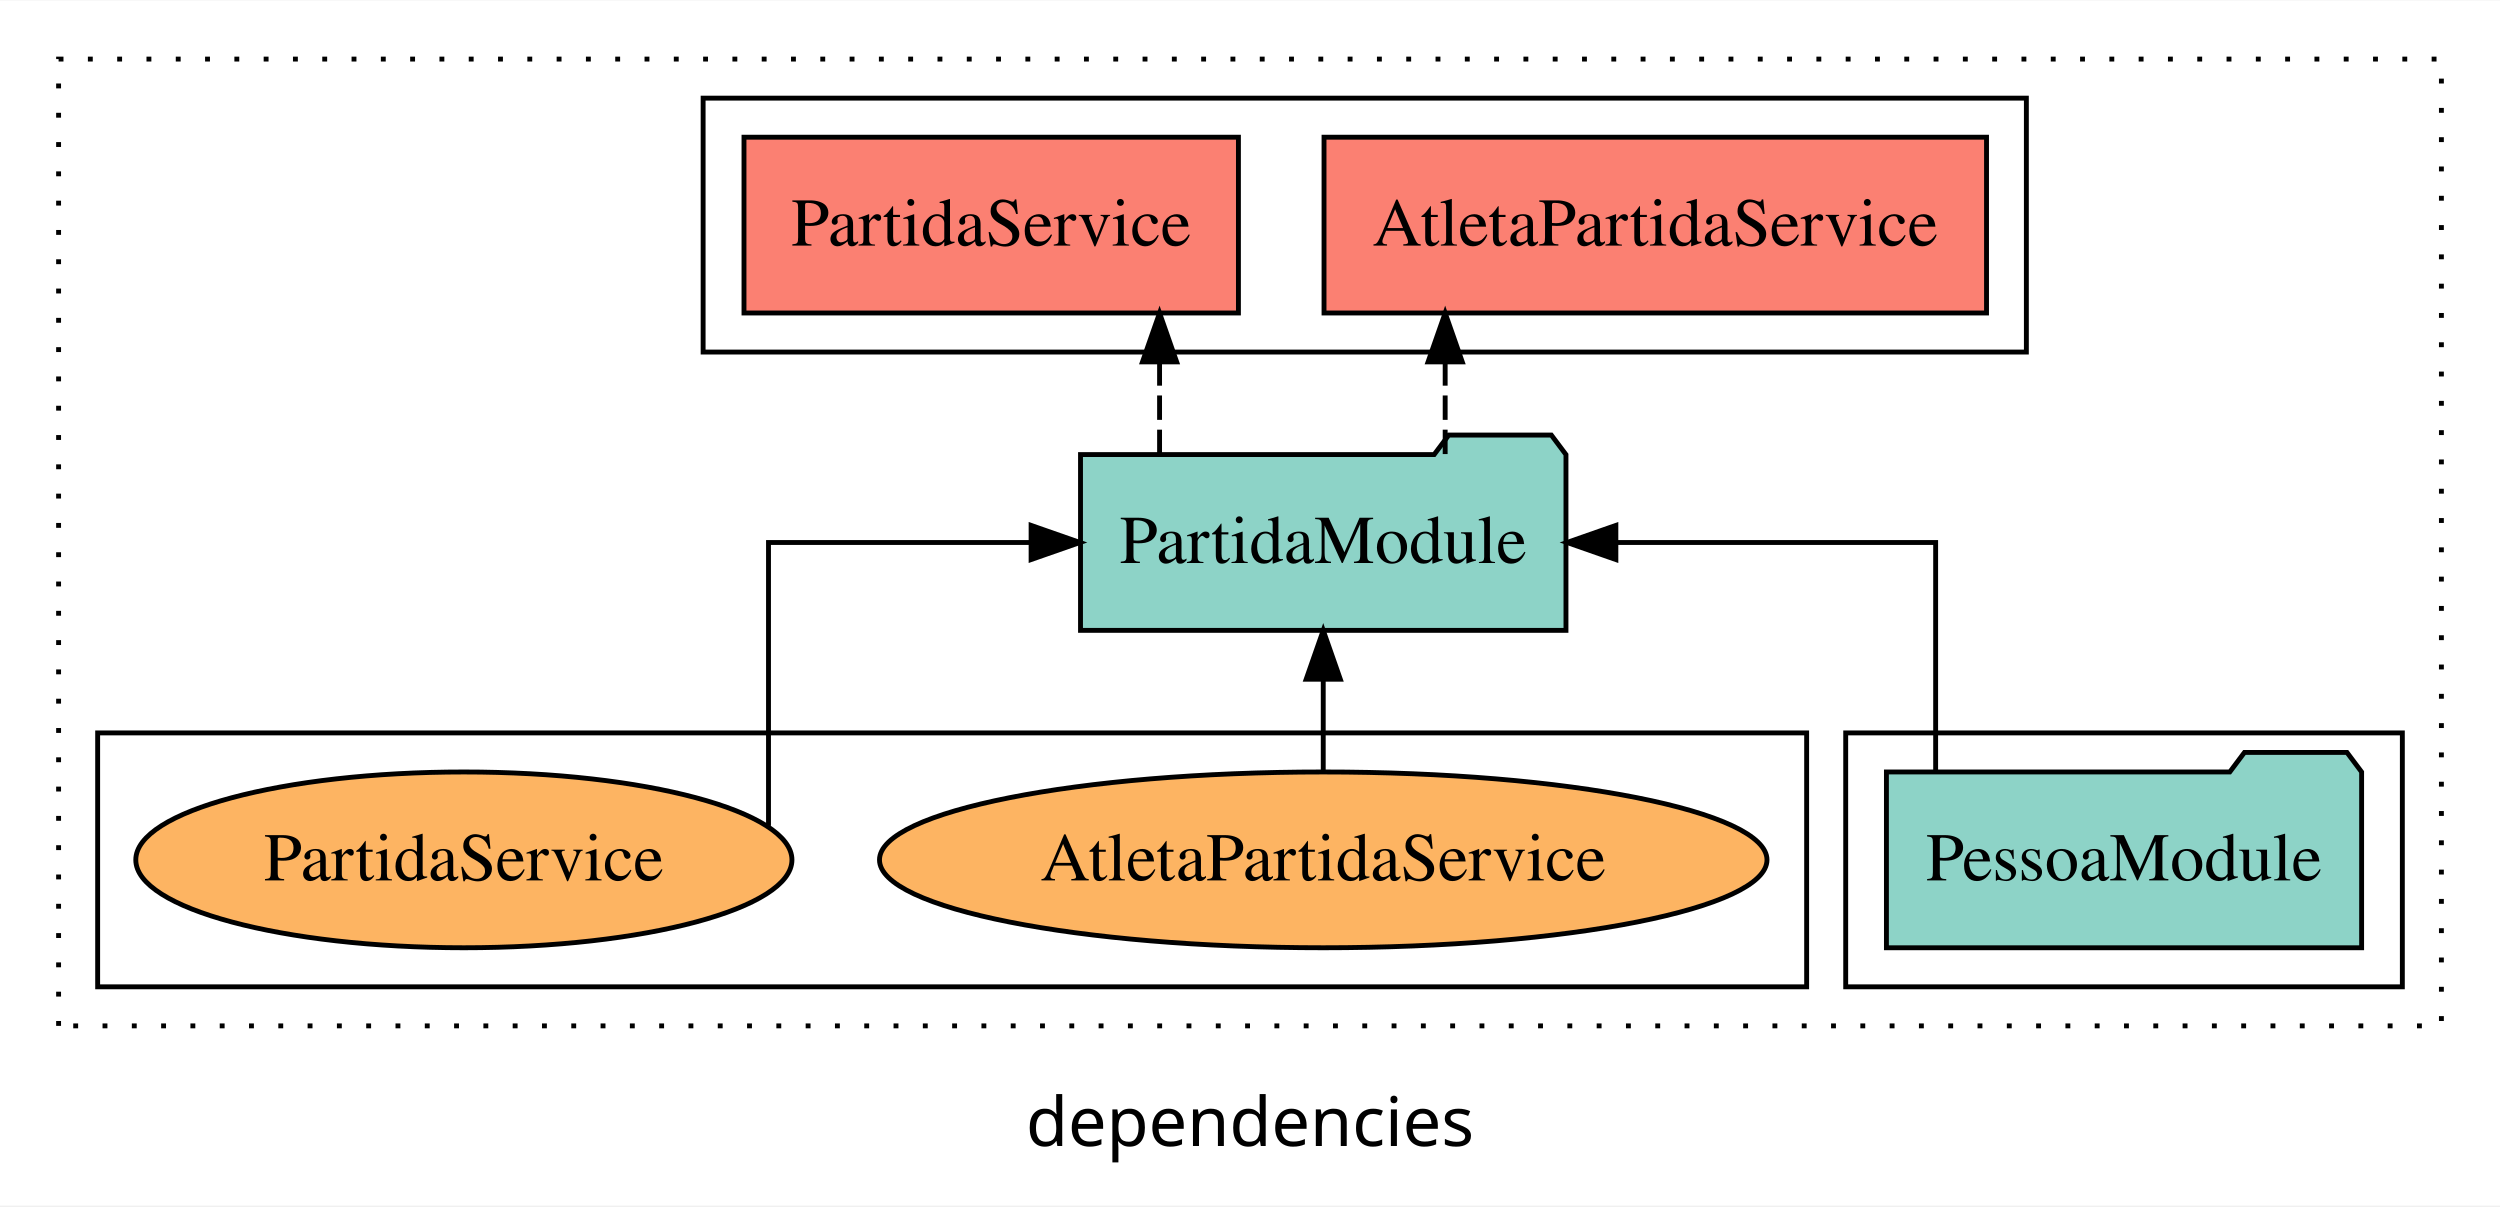
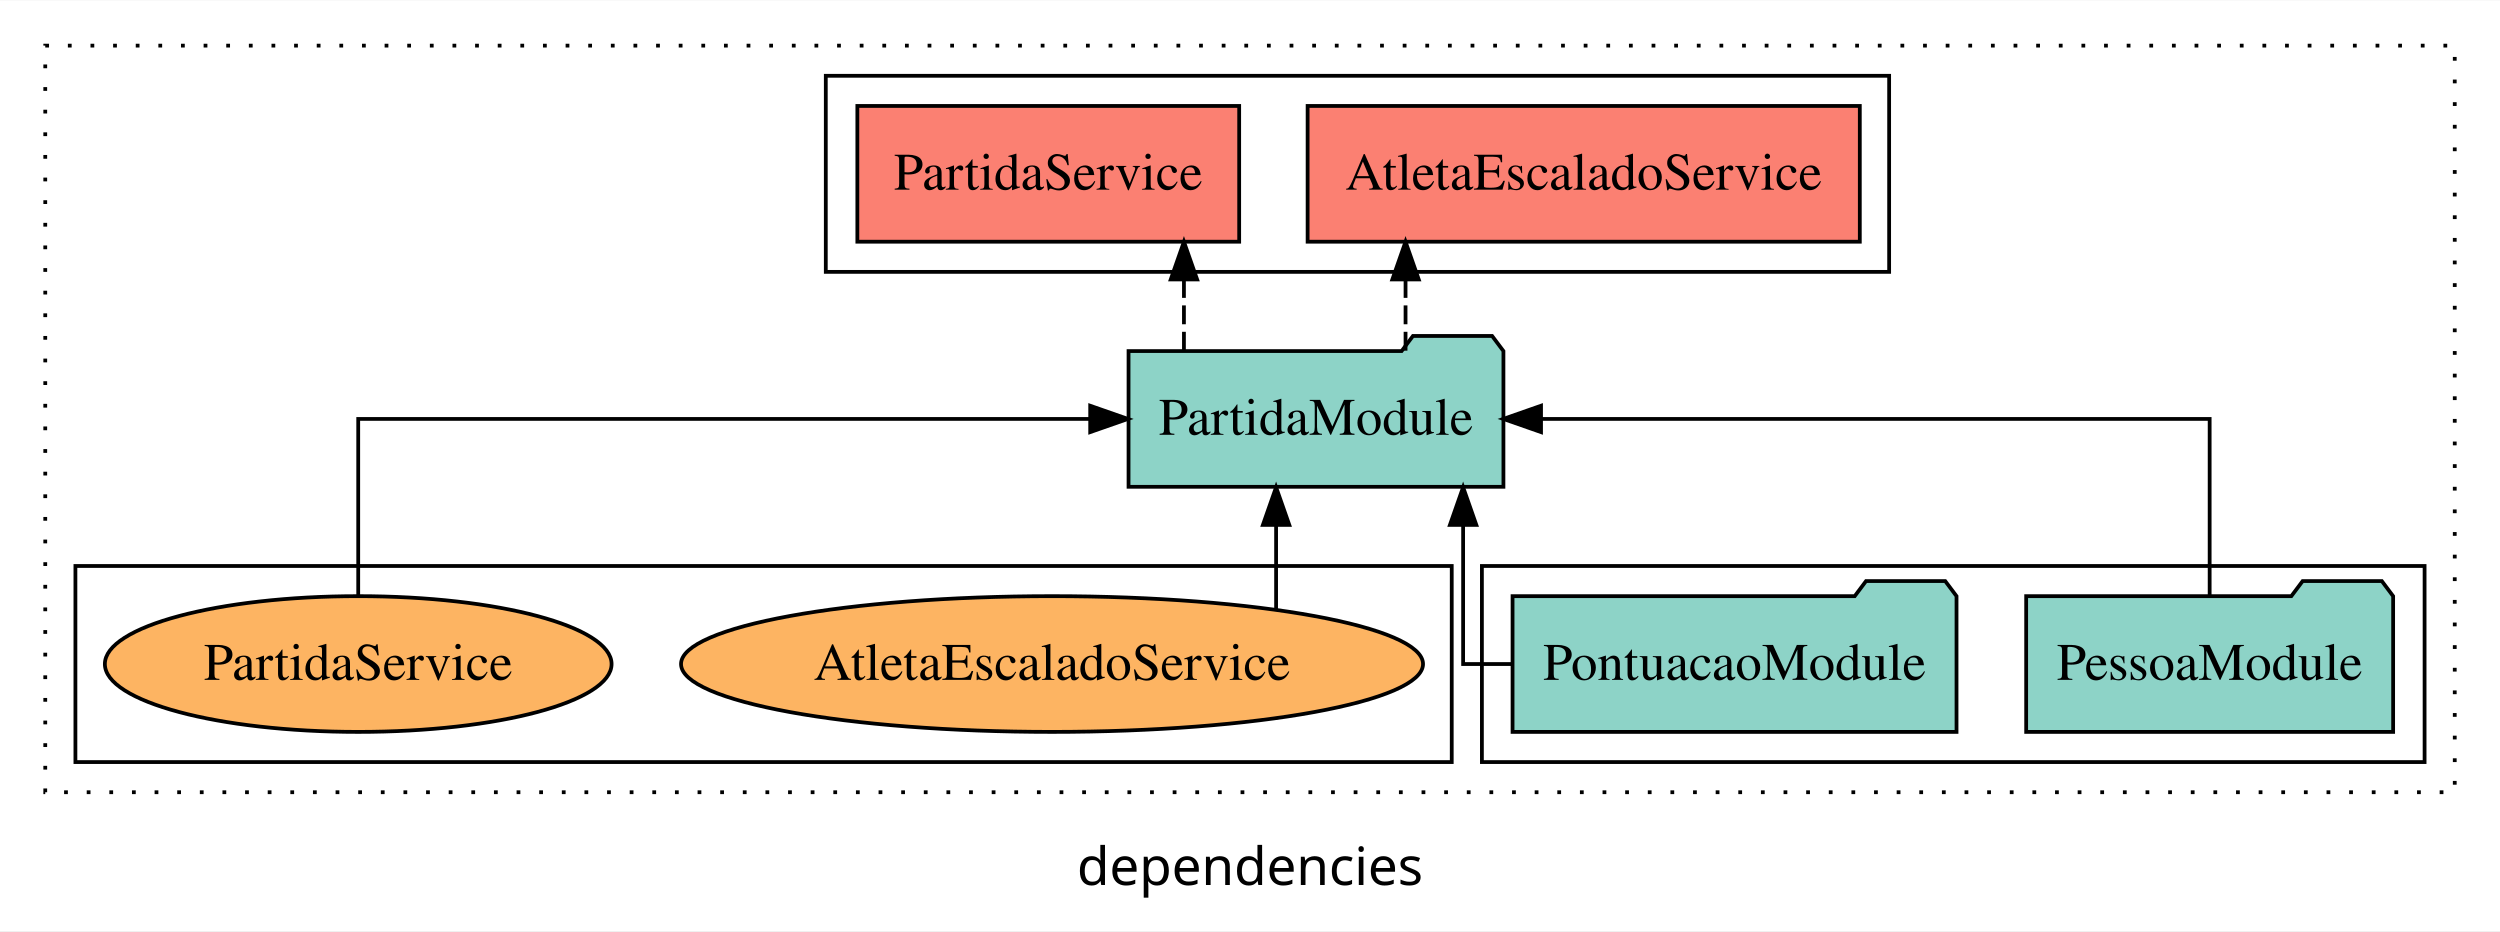
- <svg xmlns="http://www.w3.org/2000/svg" width="512pt" height="247pt" viewBox="0.00 0.00 512.00 246.80">
+ <svg xmlns="http://www.w3.org/2000/svg" width="663pt" height="247pt" viewBox="0.00 0.00 663.00 246.80">
  <g id="graph0" class="graph" transform="scale(1 1) rotate(0) translate(4 242.8)">
-     <polygon fill="white" stroke="transparent" points="-4,4 -4,-242.8 508,-242.8 508,4 -4,4" />
-     <text text-anchor="middle" x="252" y="-8.2" font-family="sans-serif" font-size="14.00">dependencies</text>
+     <polygon fill="white" stroke="transparent" points="-4,4 -4,-242.8 659,-242.8 659,4 -4,4" />
+     <text text-anchor="middle" x="327.5" y="-8.2" font-family="sans-serif" font-size="14.00">dependencies</text>
    <g id="clust1" class="cluster">
-       <polygon fill="none" stroke="black" stroke-dasharray="1,5" points="8,-32.8 8,-230.8 496,-230.8 496,-32.8 8,-32.8" />
+       <polygon fill="none" stroke="black" stroke-dasharray="1,5" points="8,-32.8 8,-230.8 647,-230.8 647,-32.8 8,-32.8" />
    </g>
    <g id="clust3" class="cluster">
-       <polygon fill="none" stroke="black" points="374,-40.8 374,-92.8 488,-92.8 488,-40.8 374,-40.8" />
+       <polygon fill="none" stroke="black" points="389,-40.8 389,-92.8 639,-92.8 639,-40.8 389,-40.8" />
    </g>
    <g id="clust4" class="cluster">
-       <polygon fill="none" stroke="black" points="140,-170.8 140,-222.8 411,-222.8 411,-170.8 140,-170.8" />
+       <polygon fill="none" stroke="black" points="215,-170.8 215,-222.8 497,-222.8 497,-170.8 215,-170.8" />
    </g>
    <g id="clust6" class="cluster">
-       <polygon fill="none" stroke="black" points="16,-40.8 16,-92.8 366,-92.8 366,-40.8 16,-40.8" />
+       <polygon fill="none" stroke="black" points="16,-40.8 16,-92.8 381,-92.8 381,-40.8 16,-40.8" />
    </g>
    <g id="node1" class="node">
-       <polygon fill="#8dd3c7" stroke="black" points="479.66,-84.8 476.66,-88.8 455.66,-88.8 452.66,-84.8 382.34,-84.8 382.34,-48.8 479.66,-48.8 479.66,-84.8" />
-       <text text-anchor="middle" x="431" y="-62.6" font-family="Times,serif" font-size="14.00">PessoaModule</text>
+       <polygon fill="#8dd3c7" stroke="black" points="630.66,-84.8 627.66,-88.8 606.66,-88.8 603.66,-84.8 533.34,-84.8 533.34,-48.8 630.66,-48.8 630.66,-84.8" />
+       <text text-anchor="middle" x="582" y="-62.6" font-family="Times,serif" font-size="14.00">PessoaModule</text>
+     </g>
+     <g id="node3" class="node">
+       <polygon fill="#8dd3c7" stroke="black" points="394.71,-149.8 391.71,-153.8 370.71,-153.8 367.71,-149.8 295.29,-149.8 295.29,-113.8 394.71,-113.8 394.71,-149.8" />
+       <text text-anchor="middle" x="345" y="-127.6" font-family="Times,serif" font-size="14.00">PartidaModule</text>
+     </g>
+     <g id="edge1" class="edge">
+       <path fill="none" stroke="black" d="M582,-84.91C582,-104.14 582,-131.8 582,-131.8 582,-131.8 404.68,-131.8 404.68,-131.8" />
+       <polygon fill="black" stroke="black" points="404.68,-128.3 394.68,-131.8 404.68,-135.3 404.68,-128.3" />
    </g>
    <g id="node2" class="node">
-       <polygon fill="#8dd3c7" stroke="black" points="316.71,-149.8 313.71,-153.8 292.71,-153.8 289.71,-149.8 217.29,-149.8 217.29,-113.8 316.71,-113.8 316.71,-149.8" />
-       <text text-anchor="middle" x="267" y="-127.6" font-family="Times,serif" font-size="14.00">PartidaModule</text>
-     </g>
-     <g id="edge1" class="edge">
-       <path fill="none" stroke="black" d="M392.42,-84.91C392.42,-104.14 392.42,-131.8 392.42,-131.8 392.42,-131.8 326.93,-131.8 326.93,-131.8" />
-       <polygon fill="black" stroke="black" points="326.93,-128.3 316.93,-131.8 326.93,-135.3 326.93,-128.3" />
-     </g>
-     <g id="node3" class="node">
-       <polygon fill="#fb8072" stroke="black" points="402.84,-214.8 267.16,-214.8 267.16,-178.8 402.84,-178.8 402.84,-214.8" />
-       <text text-anchor="middle" x="335" y="-192.6" font-family="Times,serif" font-size="14.00">AtletaPartidaService </text>
+       <polygon fill="#8dd3c7" stroke="black" points="514.87,-84.8 511.87,-88.8 490.87,-88.8 487.87,-84.8 397.13,-84.8 397.13,-48.8 514.87,-48.8 514.87,-84.8" />
+       <text text-anchor="middle" x="456" y="-62.6" font-family="Times,serif" font-size="14.00">PontuacaoModule</text>
    </g>
    <g id="edge2" class="edge">
-       <path fill="none" stroke="black" stroke-dasharray="5,2" d="M291.97,-149.91C291.97,-149.91 291.97,-168.79 291.97,-168.79" />
-       <polygon fill="black" stroke="black" points="288.47,-168.79 291.97,-178.79 295.47,-168.79 288.47,-168.79" />
+       <path fill="none" stroke="black" d="M396.89,-66.8C389.25,-66.8 384.02,-66.8 384.02,-66.8 384.02,-66.8 384.02,-103.69 384.02,-103.69" />
+       <polygon fill="black" stroke="black" points="380.52,-103.69 384.02,-113.69 387.52,-103.69 380.52,-103.69" />
    </g>
    <g id="node4" class="node">
-       <polygon fill="#fb8072" stroke="black" points="249.63,-214.8 148.37,-214.8 148.37,-178.8 249.63,-178.8 249.63,-214.8" />
-       <text text-anchor="middle" x="199" y="-192.6" font-family="Times,serif" font-size="14.00">PartidaService </text>
+       <polygon fill="#fb8072" stroke="black" points="489.22,-214.8 342.78,-214.8 342.78,-178.8 489.22,-178.8 489.22,-214.8" />
+       <text text-anchor="middle" x="416" y="-192.6" font-family="Times,serif" font-size="14.00">AtletaEscaladoService </text>
    </g>
    <g id="edge3" class="edge">
-       <path fill="none" stroke="black" stroke-dasharray="5,2" d="M233.48,-149.91C233.48,-149.91 233.48,-168.79 233.48,-168.79" />
-       <polygon fill="black" stroke="black" points="229.98,-168.79 233.48,-178.79 236.98,-168.79 229.98,-168.79" />
+       <path fill="none" stroke="black" stroke-dasharray="5,2" d="M368.75,-149.91C368.75,-149.91 368.75,-168.79 368.75,-168.79" />
+       <polygon fill="black" stroke="black" points="365.25,-168.79 368.75,-178.79 372.25,-168.79 365.25,-168.79" />
    </g>
    <g id="node5" class="node">
-       <ellipse fill="#fdb462" stroke="black" cx="267" cy="-66.8" rx="90.88" ry="18" />
-       <text text-anchor="middle" x="267" y="-62.6" font-family="Times,serif" font-size="14.00">AtletaPartidaService</text>
+       <polygon fill="#fb8072" stroke="black" points="324.63,-214.8 223.37,-214.8 223.37,-178.8 324.63,-178.8 324.63,-214.8" />
+       <text text-anchor="middle" x="274" y="-192.6" font-family="Times,serif" font-size="14.00">PartidaService </text>
    </g>
    <g id="edge4" class="edge">
-       <path fill="none" stroke="black" d="M267,-84.91C267,-84.91 267,-103.79 267,-103.79" />
-       <polygon fill="black" stroke="black" points="263.5,-103.79 267,-113.79 270.5,-103.79 263.5,-103.79" />
+       <path fill="none" stroke="black" stroke-dasharray="5,2" d="M309.98,-149.91C309.98,-149.91 309.98,-168.79 309.98,-168.79" />
+       <polygon fill="black" stroke="black" points="306.48,-168.79 309.98,-178.79 313.48,-168.79 306.48,-168.79" />
    </g>
    <g id="node6" class="node">
+       <ellipse fill="#fdb462" stroke="black" cx="275" cy="-66.8" rx="98.39" ry="18" />
+       <text text-anchor="middle" x="275" y="-62.6" font-family="Times,serif" font-size="14.00">AtletaEscaladoService</text>
+     </g>
+     <g id="edge5" class="edge">
+       <path fill="none" stroke="black" d="M334.42,-81.23C334.42,-81.23 334.42,-103.69 334.42,-103.69" />
+       <polygon fill="black" stroke="black" points="330.92,-103.69 334.42,-113.69 337.92,-103.69 330.92,-103.69" />
+     </g>
+     <g id="node7" class="node">
      <ellipse fill="#fdb462" stroke="black" cx="91" cy="-66.8" rx="67.19" ry="18" />
      <text text-anchor="middle" x="91" y="-62.6" font-family="Times,serif" font-size="14.00">PartidaService</text>
    </g>
-     <g id="edge5" class="edge">
-       <path fill="none" stroke="black" d="M153.39,-73.76C153.39,-90.52 153.39,-131.8 153.39,-131.8 153.39,-131.8 207.17,-131.8 207.17,-131.8" />
-       <polygon fill="black" stroke="black" points="207.17,-135.3 217.17,-131.8 207.17,-128.3 207.17,-135.3" />
+     <g id="edge6" class="edge">
+       <path fill="none" stroke="black" d="M91,-84.91C91,-104.14 91,-131.8 91,-131.8 91,-131.8 285.12,-131.8 285.12,-131.8" />
+       <polygon fill="black" stroke="black" points="285.12,-135.3 295.12,-131.8 285.12,-128.3 285.12,-135.3" />
    </g>
  </g>
</svg>
